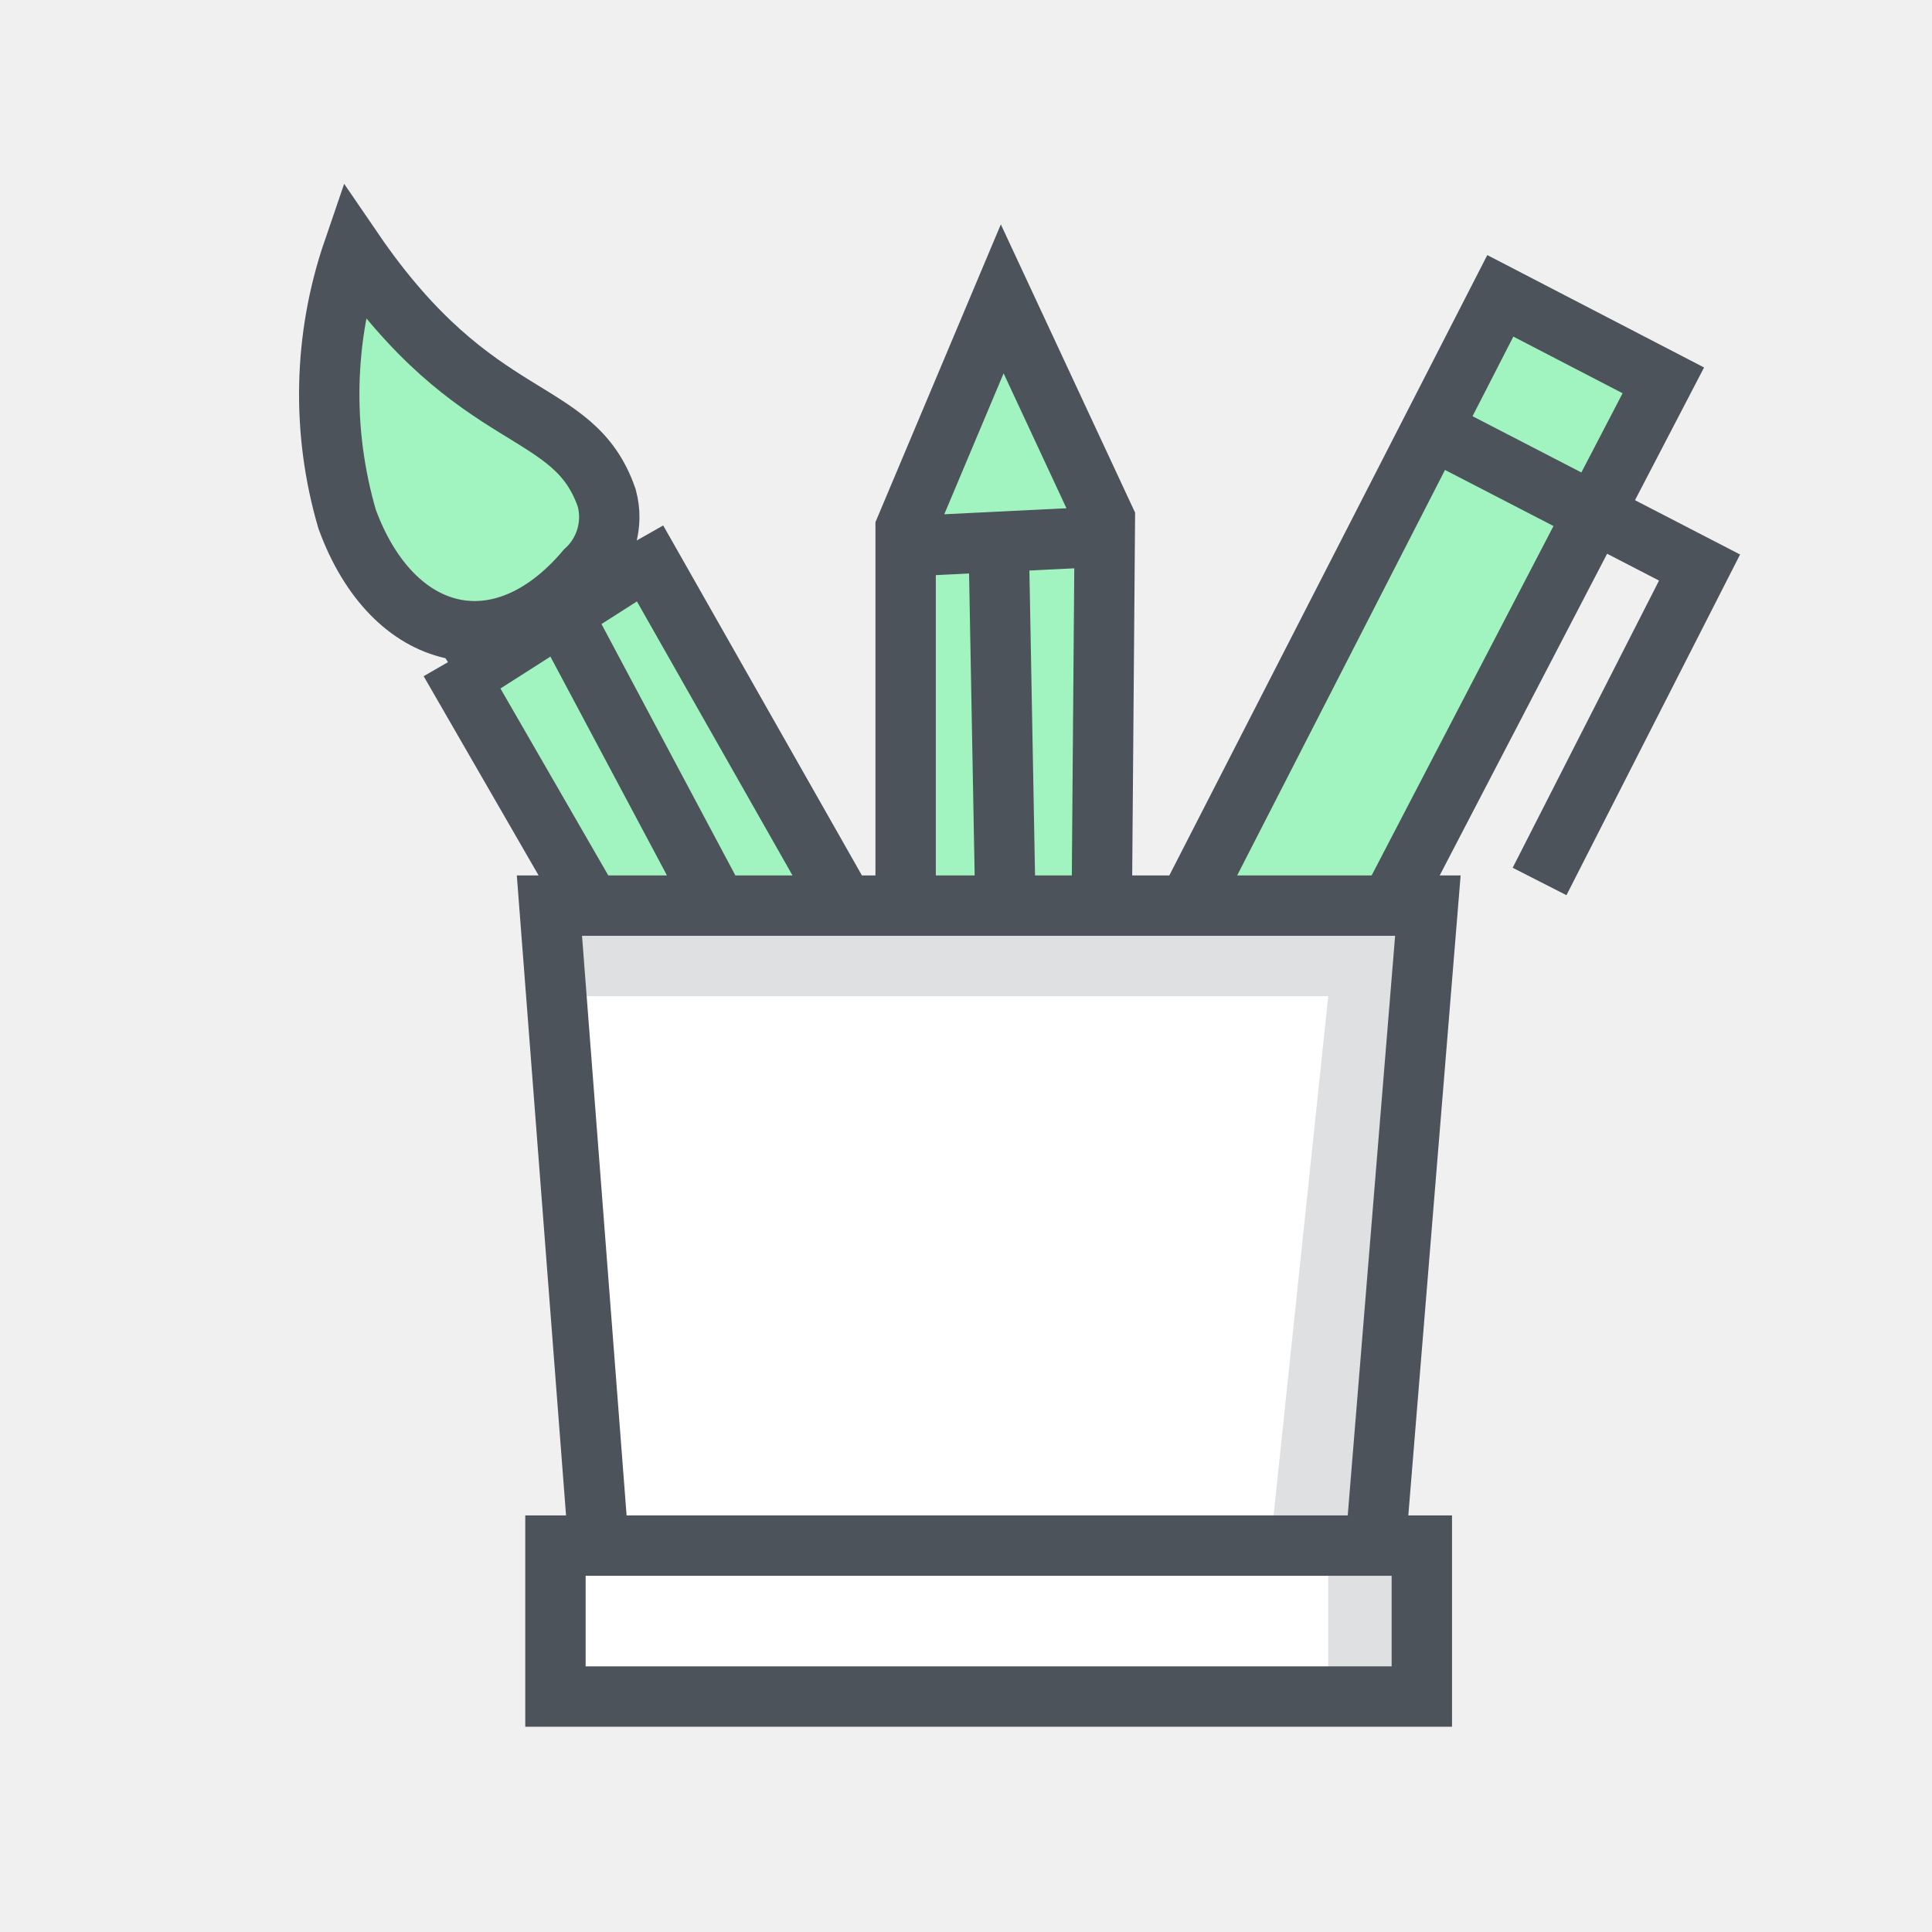
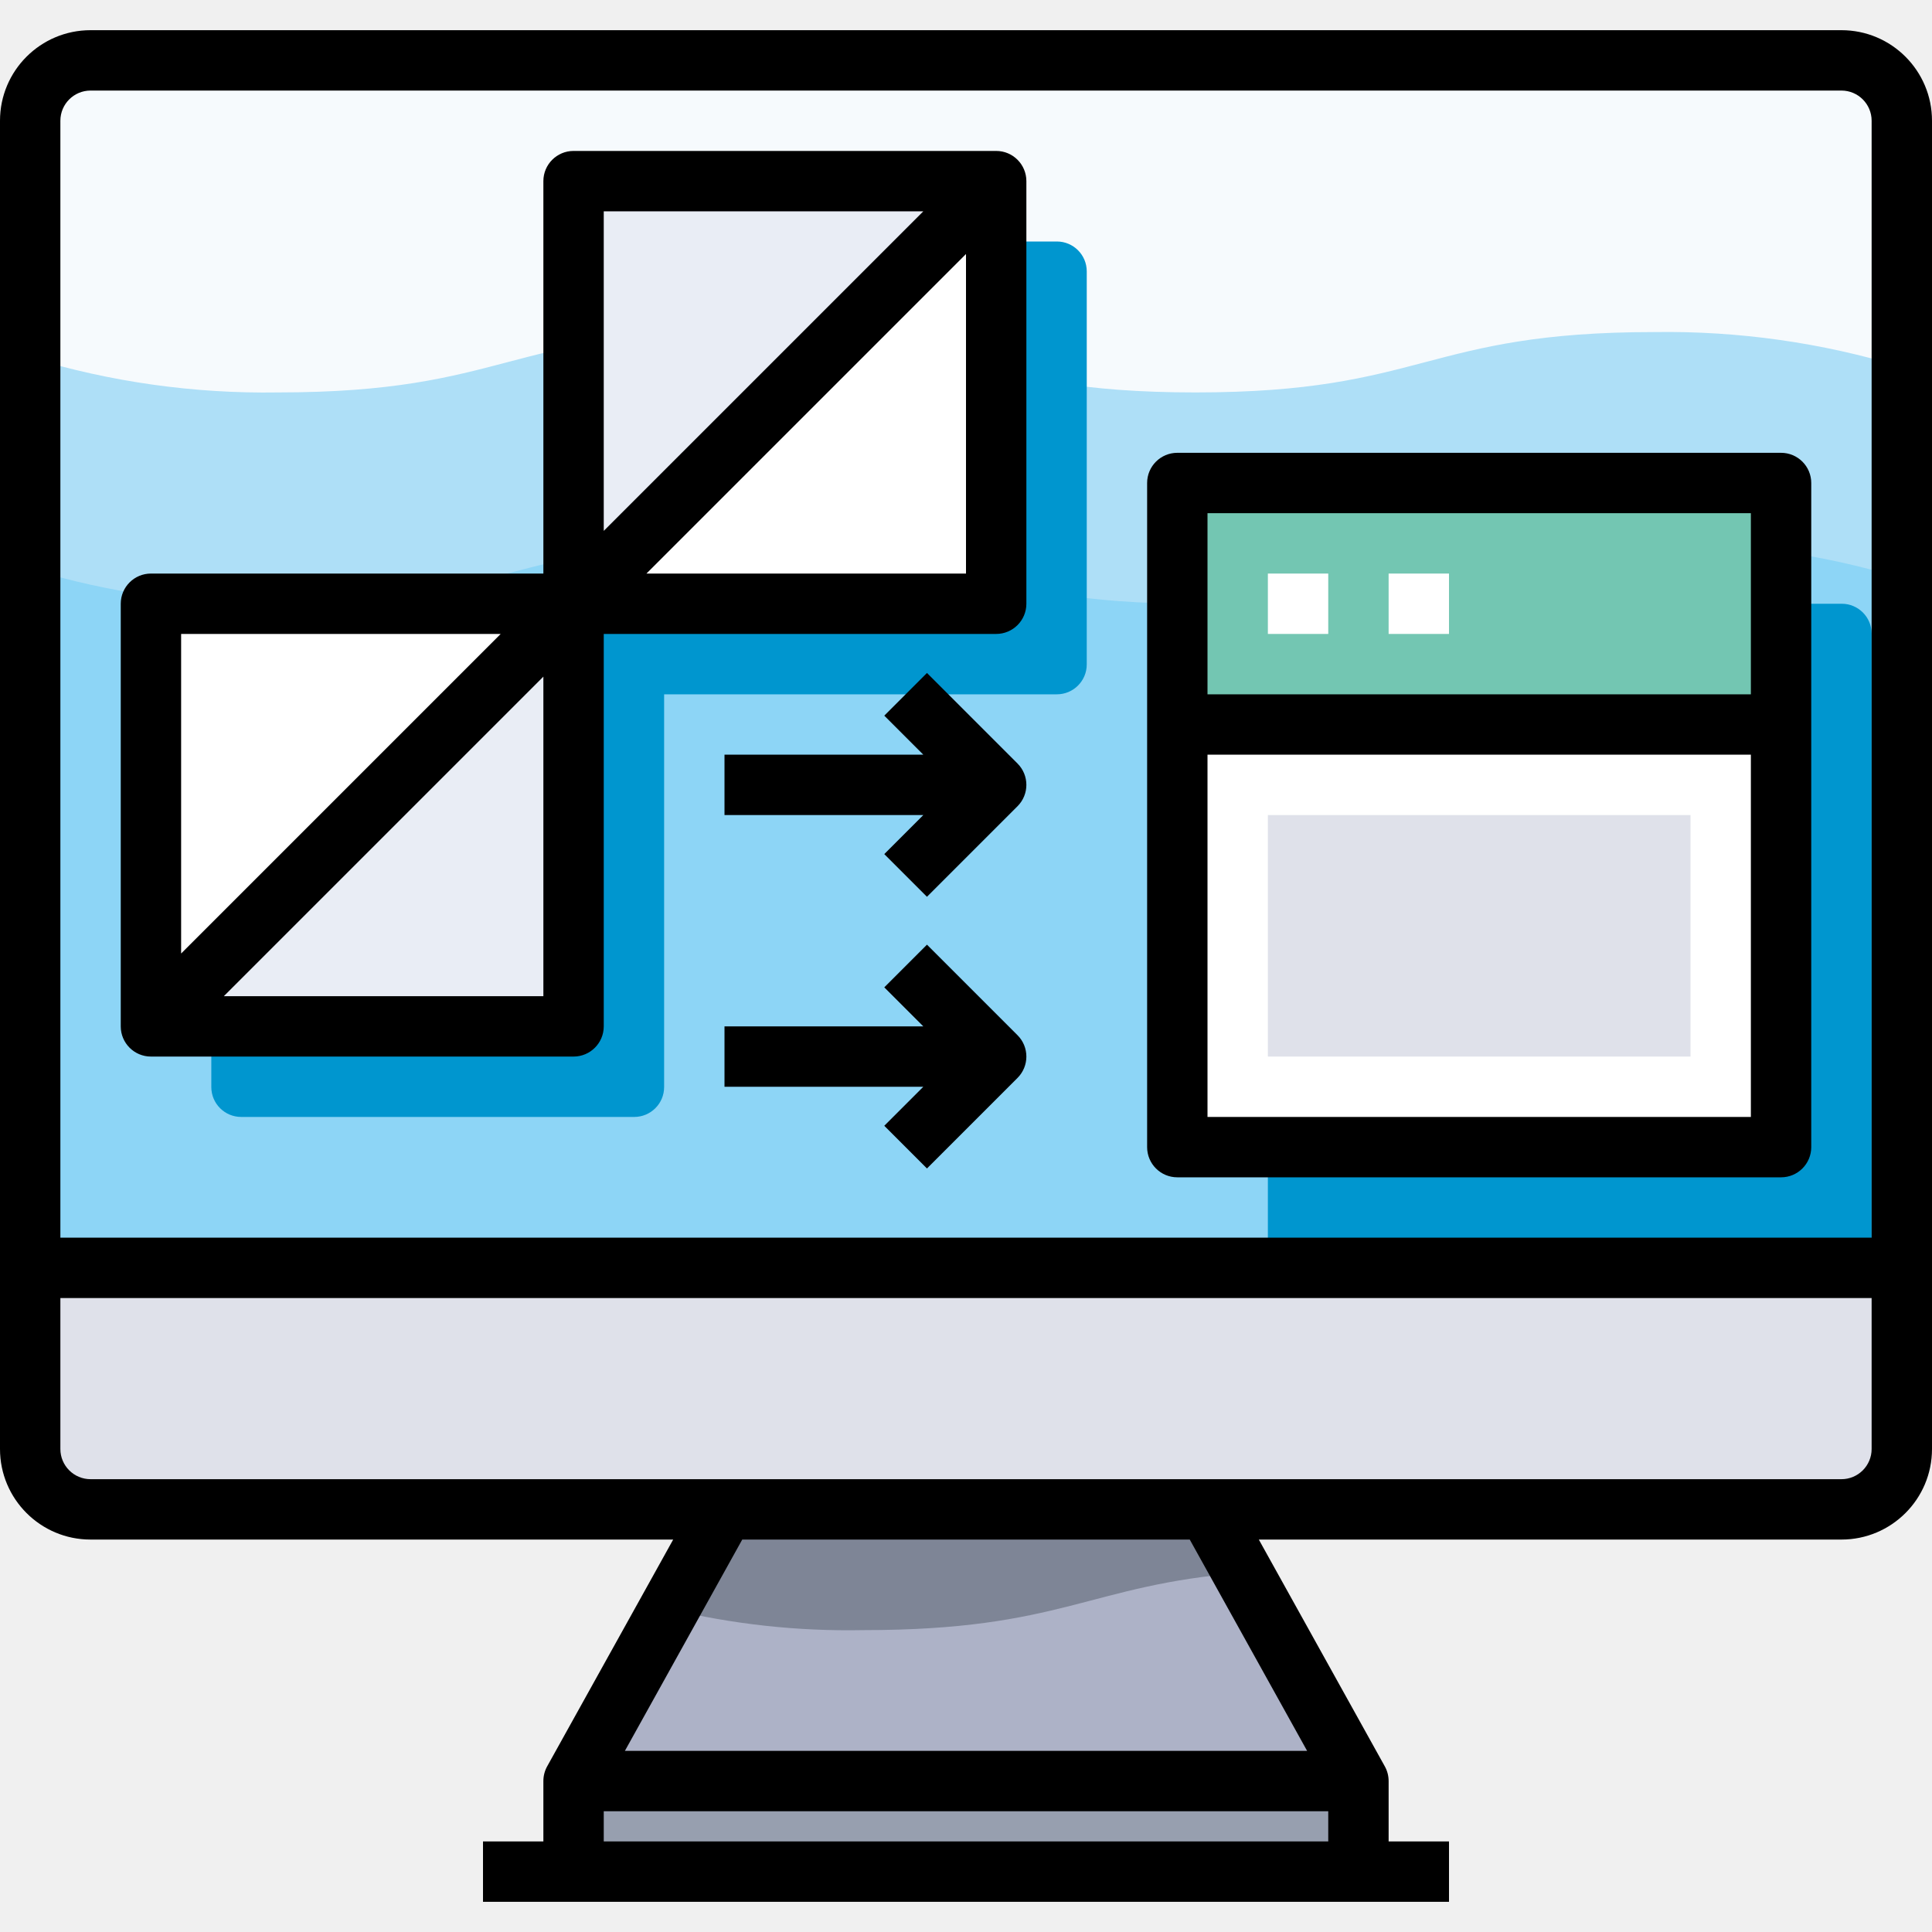
- <svg xmlns="http://www.w3.org/2000/svg" viewBox="0 0 64 64">
+ <svg xmlns="http://www.w3.org/2000/svg" id="_1-App" data-name="1-App" viewBox="0 0 64 64">
  <defs>
-     <style>.cls-4{fill:none;stroke:#4d535b;stroke-miterlimit:10;stroke-width:2px}</style>
+     <style>.cls-4{fill:#dfe1ea}.cls-8{fill:#0096cf}.cls-9{fill:#fff}.cls-11{fill:#e9edf5}</style>
  </defs>
-   <g style="isolation:isolate">
-     <g id="white">
-       <path fill="#fff" d="M18 30l2 21h-1v5h28v-5h-2l2-21H18z" />
-       <path fill="#dee0e2" d="M47 30H18l.2 3H44l-2 19h2v4h3v-5h-2l2-21z" />
-     </g>
-     <g id="stroke">
-       <path class="cls-4" d="M39.5 29.7L49.7 9.8l5.4 2.8-8.9 17.1" />
-       <path class="cls-4" d="M51 29.2l5.3-10.4-8.9-4.6m-32.5 7.7l4.5 7.8m8.4 0l-6.7-11.8m-.1.9l-5.8 3.7m8.4 7.2l-4.9-9.2m17.8 9.2l.1-12.5-3.4-7.3-3.2 7.6v12.2m6.1-11.9l-6.1.3m3.3 11.6l-.2-10.8m12.5 31.9L47.3 30H18.2l1.6 20.8m-1.4 5.4h28.7v-5H18.4v5zM11.7 8.3a14.7 14.7 0 00-.2 8.9c1.5 4.1 5.1 5 7.9 1.7a2.4 2.4 0 00.7-2.4c-1.1-3.2-4.3-2.2-8.4-8.2z" />
-     </g>
-     <path d="M15 23l5 7h8l-6-11-7 4zM11.7 8.3a14.7 14.7 0 00-.2 8.9c1.5 4.1 5.1 5 7.9 1.7a2.4 2.4 0 00.7-2.4c-1.1-3.2-4.3-2.2-8.4-8.2zM39 30l11-20 5 3-9 17h-7zm-9 0h7l-1-12-3-8-3 8v12z" style="mix-blend-mode:darken" fill="#a1f4c0" id="flah" />
-   </g>
+   <path style="fill:#979faf" d="M19 59h26v3H19z" />
+   <path style="fill:#adb2c7" d="m40 50 5 9H19l5-9h16z" />
+   <path d="M63 4v38H1V4a2.006 2.006 0 0 1 2-2h58a2.006 2.006 0 0 1 2 2z" style="fill:#8dd5f6" />
+   <path class="cls-4" d="M63 42v6a2.006 2.006 0 0 1-2 2H3a2.006 2.006 0 0 1-2-2v-6z" />
+   <path d="M61 2H3a2.006 2.006 0 0 0-2 2v14.844A26.743 26.743 0 0 0 9.2 20c7.6 0 7.6-2 15.2-2s7.6 2 15.2 2 7.6-2 15.2-2a26.787 26.787 0 0 1 8.2 1.157V4a2.006 2.006 0 0 0-2-2z" style="fill:#aedff7" />
+   <path d="M61 2H3a2.006 2.006 0 0 0-2 2v7.844A26.743 26.743 0 0 0 9.2 13c7.6 0 7.6-2 15.2-2s7.6 2 15.2 2 7.6-2 15.2-2a26.787 26.787 0 0 1 8.2 1.157V4a2.006 2.006 0 0 0-2-2z" style="fill:#f6fafd" />
+   <path d="m24 50-1.832 3.3a25.289 25.289 0 0 0 6.432.7c6.6 0 7.475-1.507 12.57-1.9L40 50z" style="fill:#7e8596" />
+   <rect class="cls-8" x="42" y="20" width="20" height="22" rx=".99" ry=".99" />
+   <rect class="cls-8" x="7" y="22" width="15" height="15" rx=".99" ry=".99" />
+   <rect class="cls-8" x="19" y="8" width="17" height="15" rx=".99" ry=".99" />
+   <path class="cls-9" d="M39 24h20v14H39z" />
+   <path style="fill:#73c6b2" d="M39 16h20v8H39z" />
+   <path class="cls-11" d="M32.5 7 19 20V6h14v1h-.5z" />
+   <path class="cls-9" d="M33 6v14H18.481l14-14H33z" />
+   <path class="cls-11" d="M19 20v14H4.481l14-14H19z" />
+   <path class="cls-9" d="M19 20v1h-.5L5 34V20h14z" />
+   <path d="M61 1H3a3 3 0 0 0-3 3v44a3 3 0 0 0 3 3h19.3l-4.175 7.514A1 1 0 0 0 18 59v2h-2v2h32v-2h-2v-2a1 1 0 0 0-.126-.486L41.7 51H61a3 3 0 0 0 3-3V4a3 3 0 0 0-3-3zM3 3h58a1 1 0 0 1 1 1v37H2V4a1 1 0 0 1 1-1zm17 58v-1h24v1zm23.3-3H20.7l3.888-7h14.824zM61 49H3a1 1 0 0 1-1-1v-5h60v5a1 1 0 0 1-1 1z" />
+   <path d="M5 35h14a1 1 0 0 0 1-1V21h13a1 1 0 0 0 1-1V6a1 1 0 0 0-1-1H19a1 1 0 0 0-1 1v13H5a1 1 0 0 0-1 1v14a1 1 0 0 0 1 1zm2.414-2L18 22.414V33zm14-14L32 8.414V19zm9.172-12L20 17.586V7zm-14 14L6 31.586V21zM39 39h20a1 1 0 0 0 1-1V16a1 1 0 0 0-1-1H39a1 1 0 0 0-1 1v22a1 1 0 0 0 1 1zm1-2V25h18v12zm18-20v6H40v-6zM30.707 31.293l-1.414 1.414L30.586 34H24v2h6.586l-1.293 1.293 1.414 1.414 3-3a1 1 0 0 0 0-1.414z" />
+   <path d="m30.707 22.293-1.414 1.414L30.586 25H24v2h6.586l-1.293 1.293 1.414 1.414 3-3a1 1 0 0 0 0-1.414z" />
+   <path class="cls-9" d="M42 19h2v2h-2zM46 19h2v2h-2z" />
+   <path class="cls-4" d="M42 27h14v8H42z" />
</svg>
